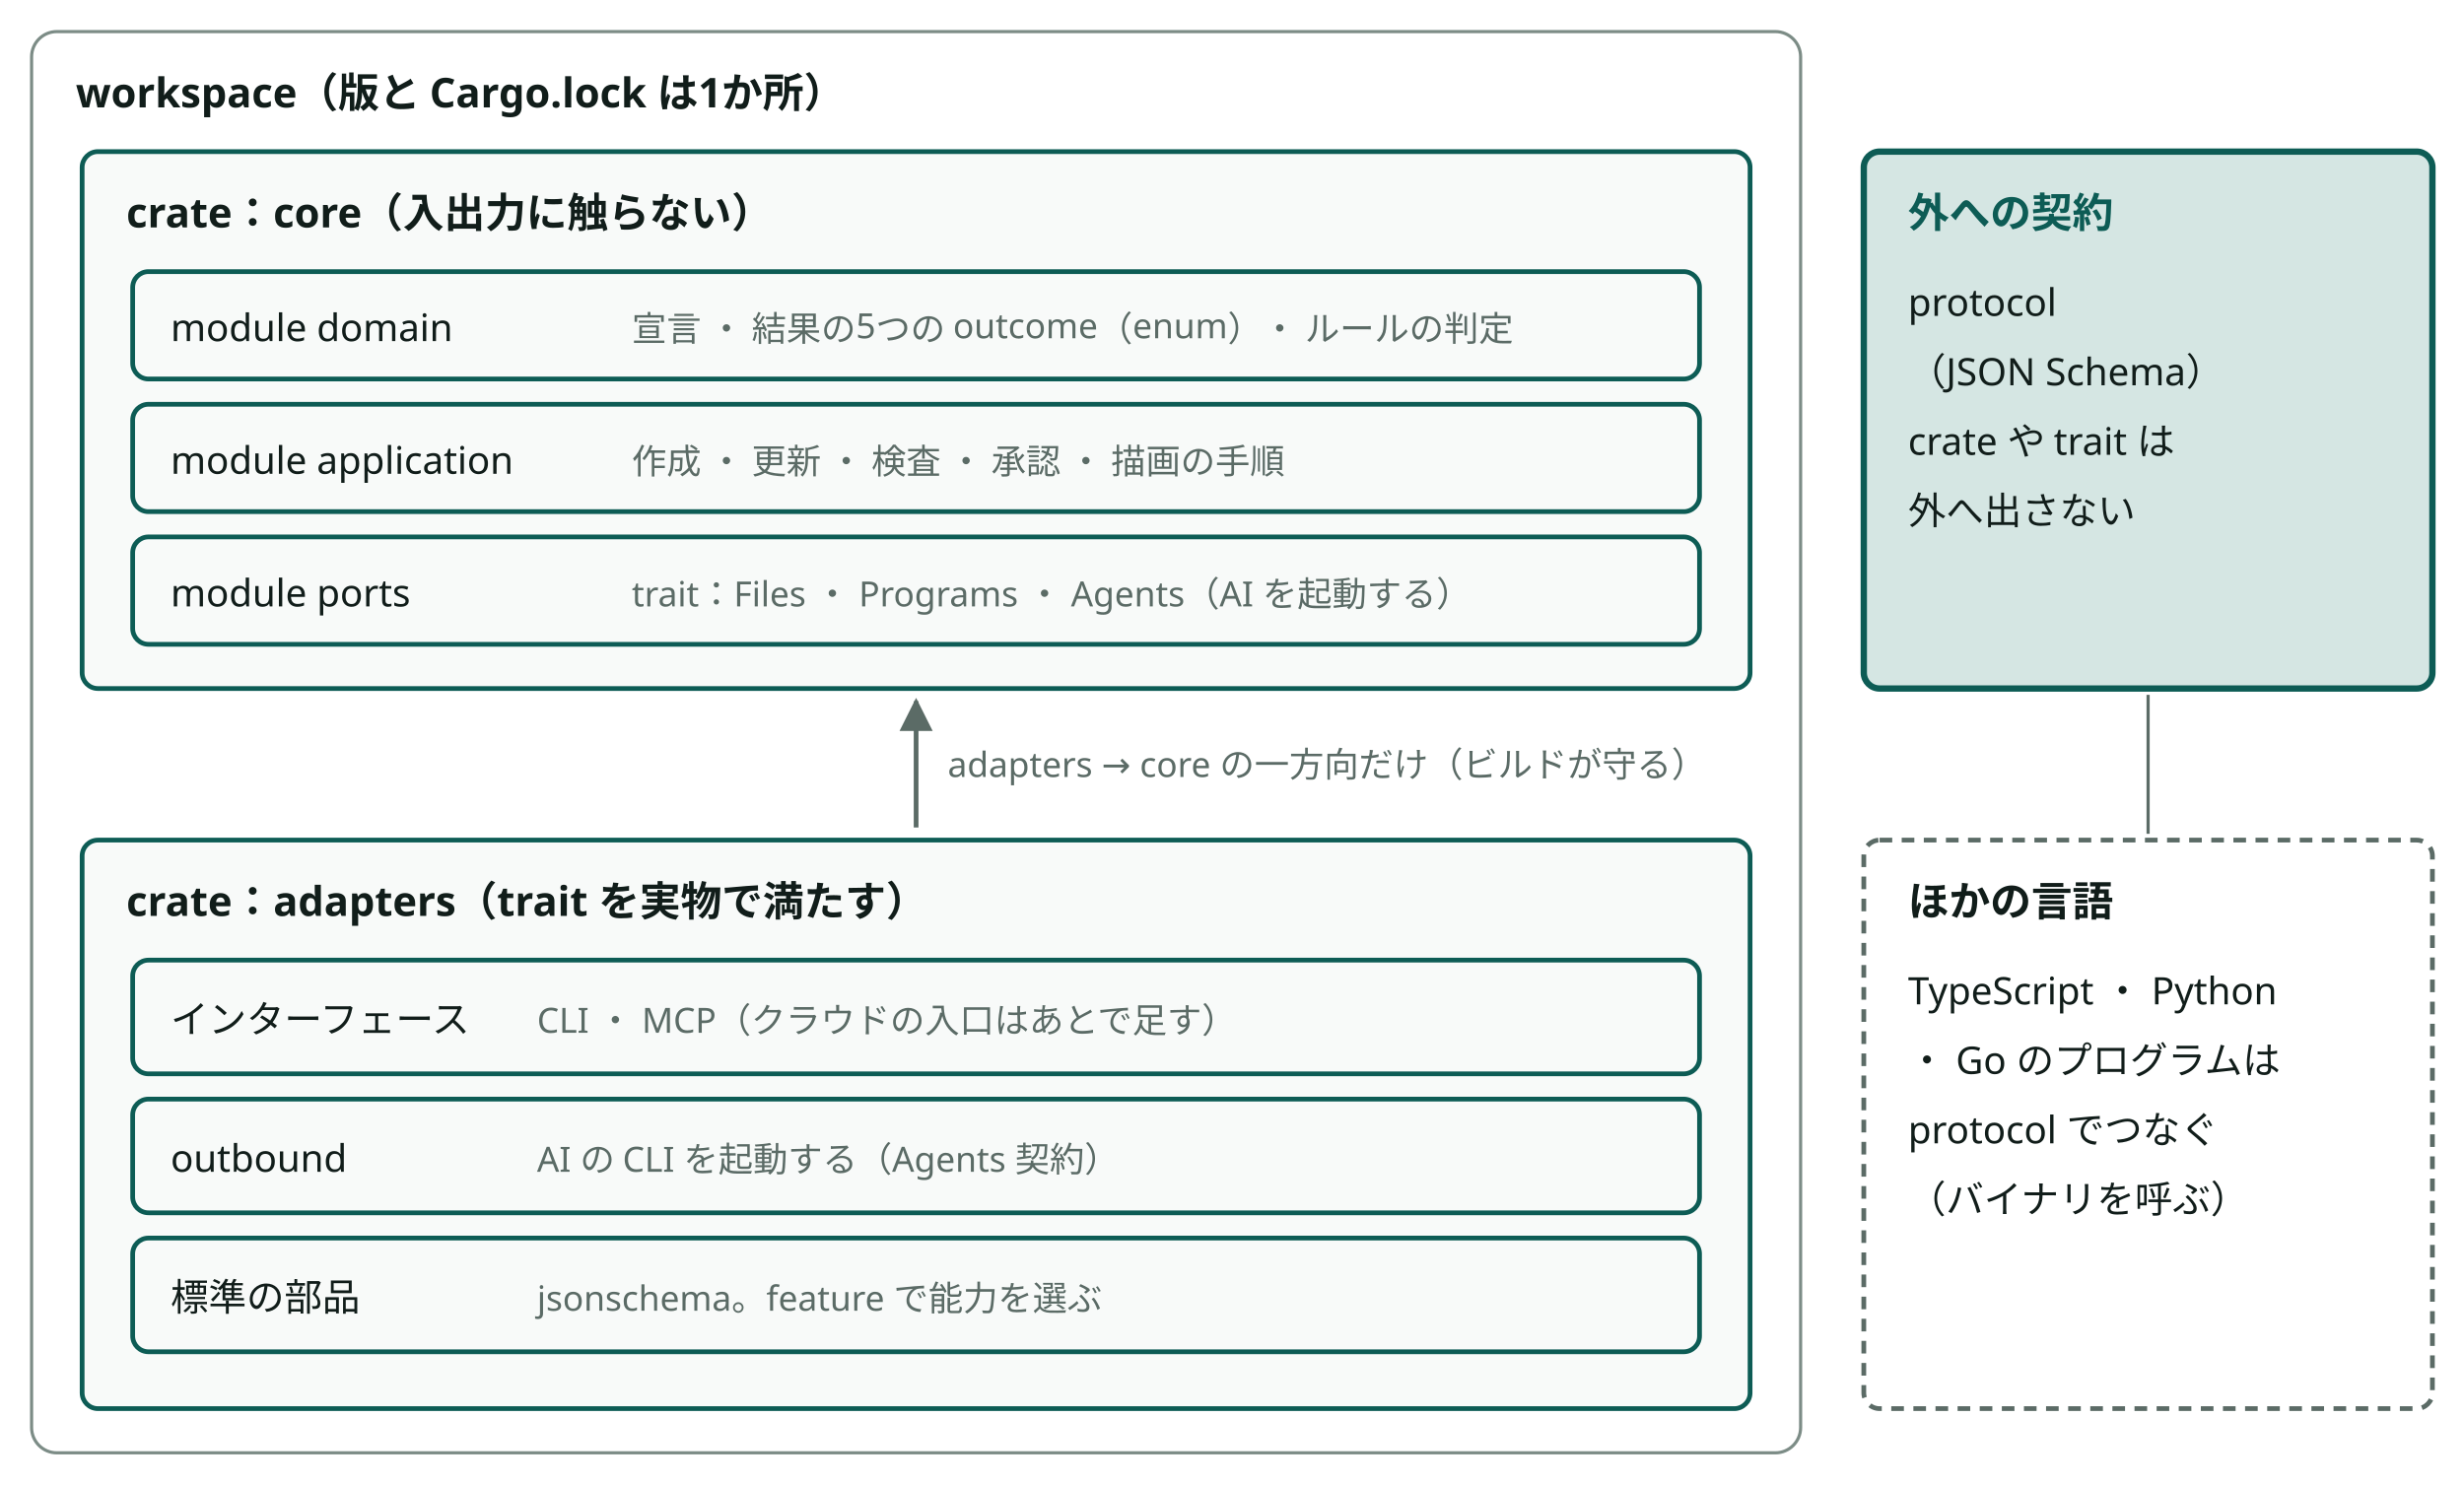
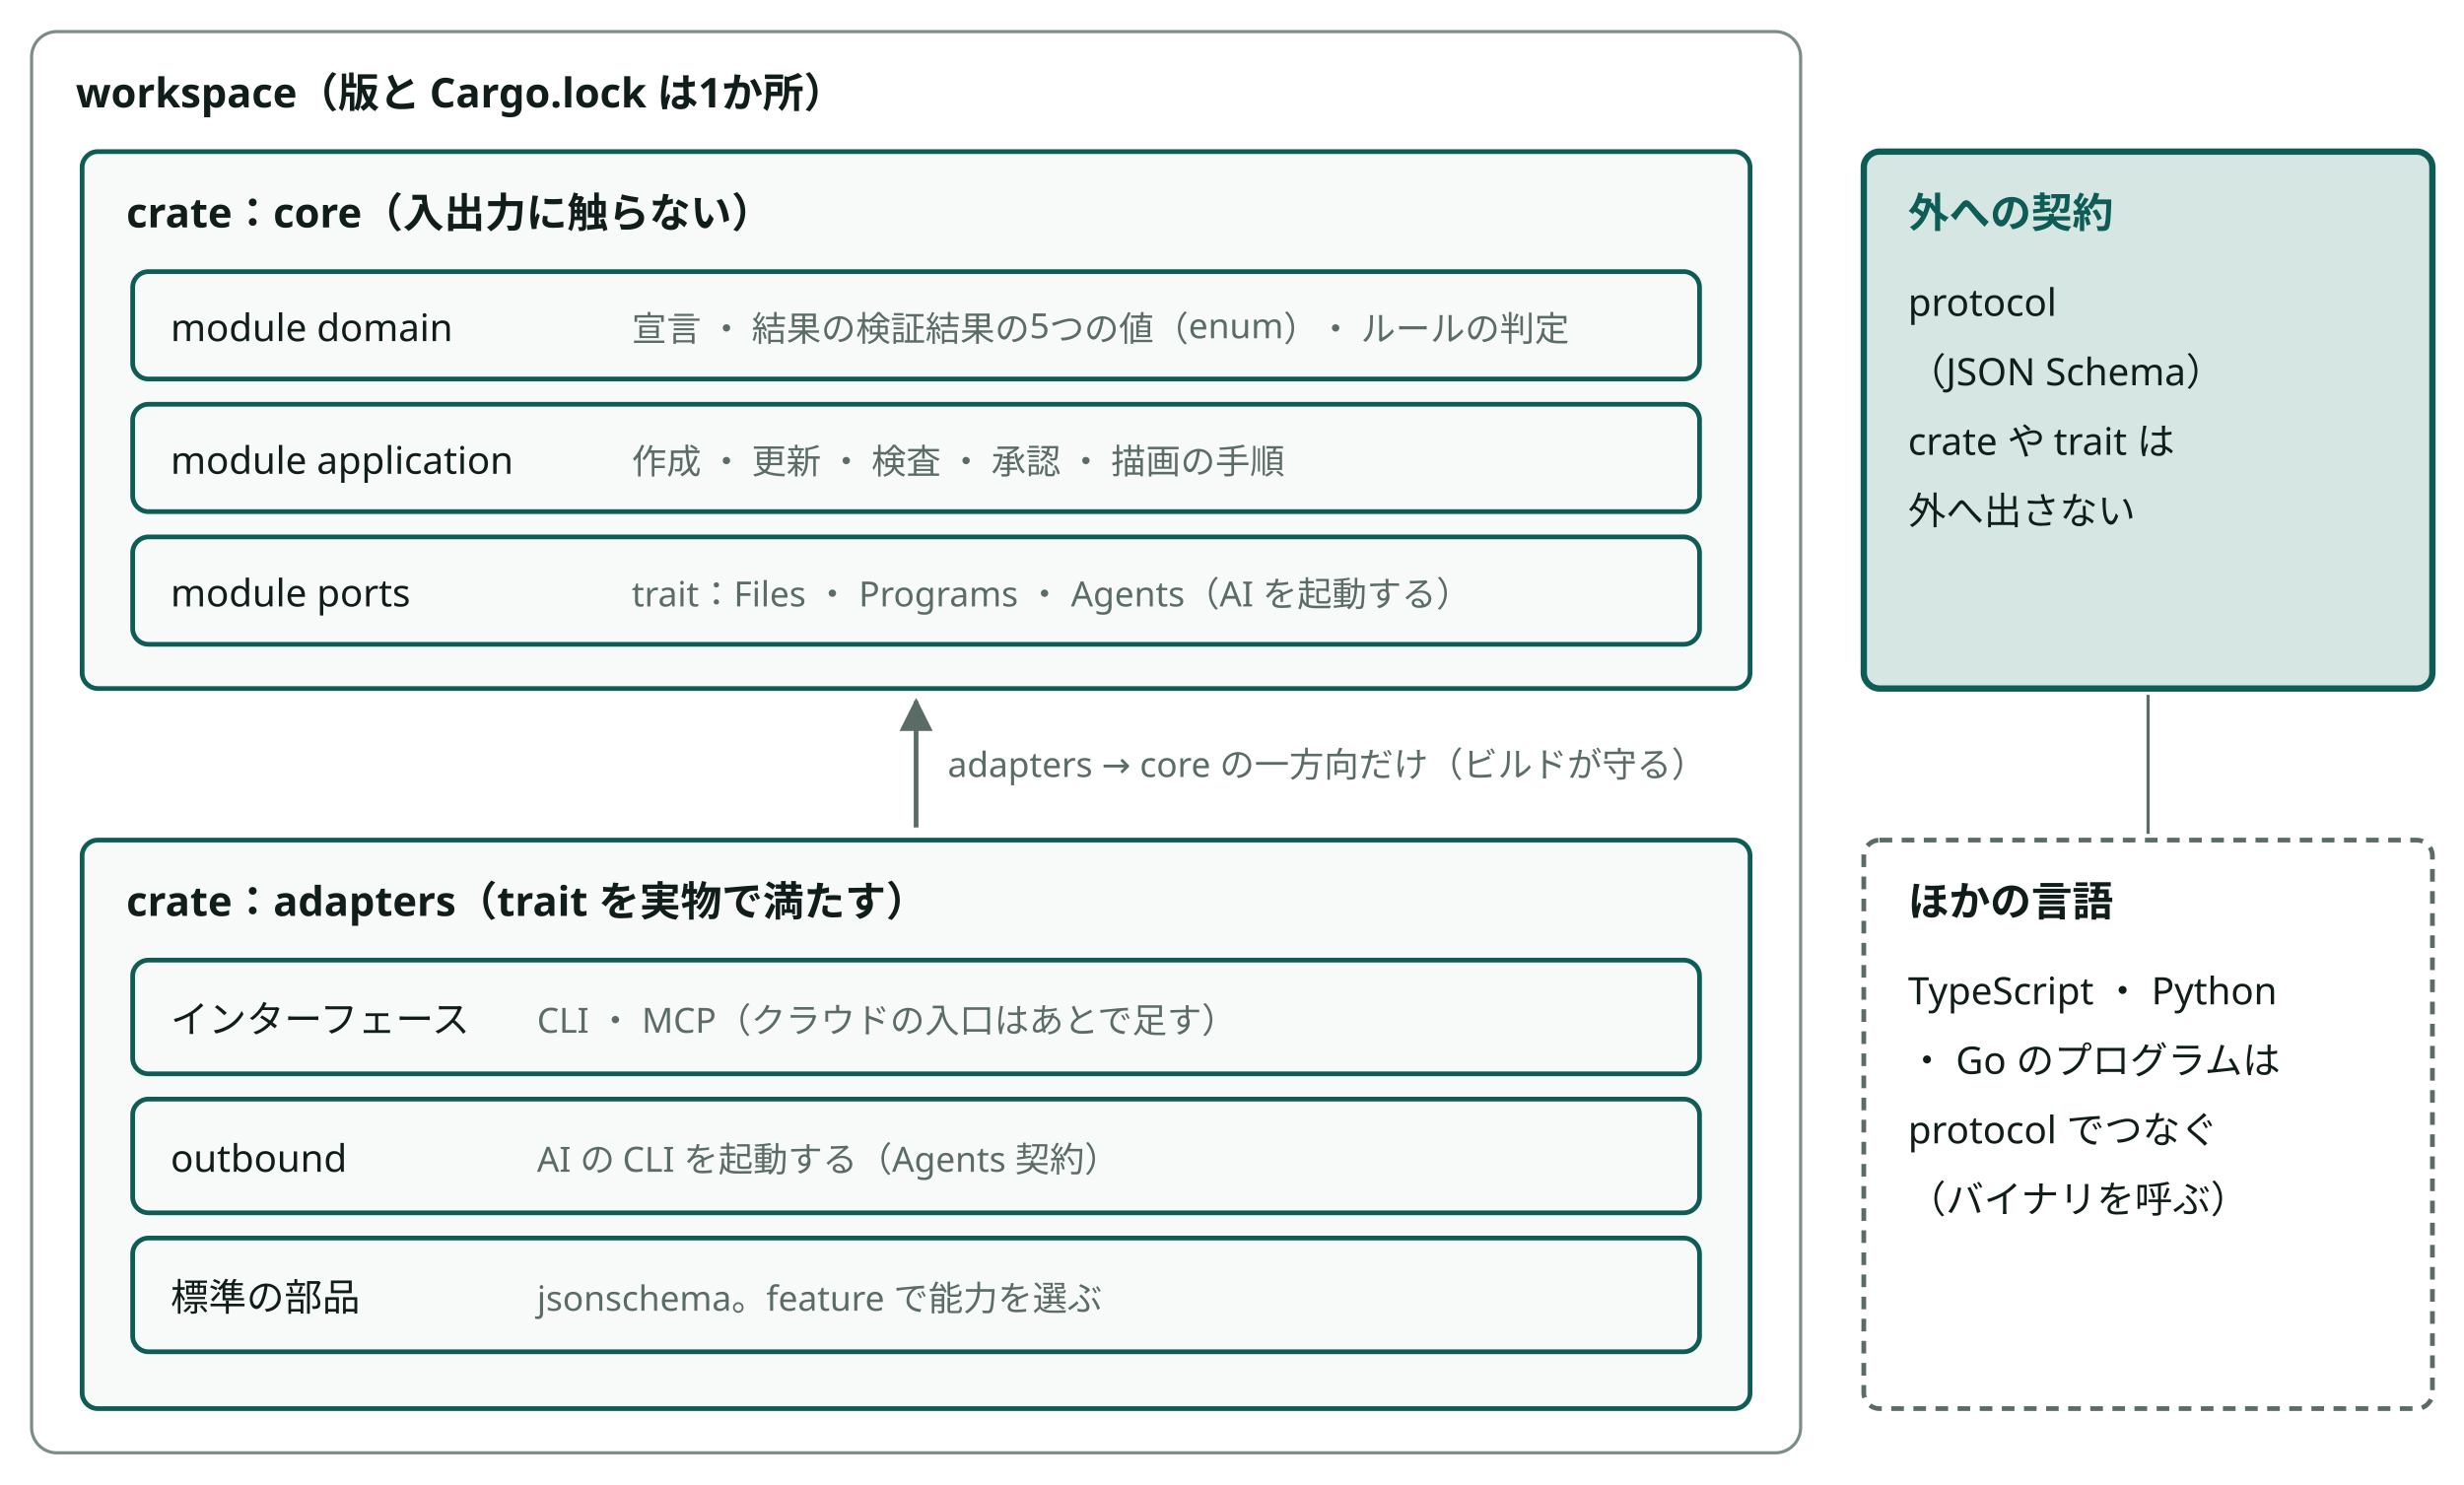
<svg viewBox="0 0 780 470" style="min-width:660px" role="img" aria-label="Rust の構成と、外への契約" class="dsvg">
-   <style data-dsvg="dark">.dsvg .area{stroke:var(--dsvg-line,#7C8C86)}.dsvg .title{fill:var(--dsvg-ink,#111D1A);font-size:13px;font-weight:700}.dsvg .box{fill:var(--dsvg-box-fill,#F8FAF9);stroke:var(--dsvg-accent,#0D5C55)}.dsvg .label{fill:var(--dsvg-ink,#111D1A);font-size:12px}.dsvg .note{fill:var(--dsvg-ink-soft,#5B6B66);font-size:11px}.dsvg .flow{stroke:var(--dsvg-ink-soft,#5B6B66)}.dsvg .box.focus{fill:var(--dsvg-accent-bg,#D5E6E3);stroke:var(--dsvg-accent,#0D5C55)}.dsvg .title.focus{fill:var(--dsvg-accent,#0D5C55);font-size:13px;font-weight:700}.dsvg .boundary{stroke:var(--dsvg-ink-soft,#5B6B66)}.dsvg .link{stroke:var(--dsvg-ink-soft,#5B6B66)}.dsvg #dsvg-c0a5838b-arrow-5B6B66 path{fill:var(--dsvg-ink-soft,#5B6B66)}@media (prefers-color-scheme:dark){:root:not([data-theme="light"]) .dsvg,.dsvg:root:not([data-theme="light"]){--dsvg-line:#62756F;--dsvg-ink:#E6EEEB;--dsvg-box-fill:#16211E;--dsvg-accent:#6CC9B8;--dsvg-ink-soft:#9DADA8;--dsvg-accent-bg:#173330}}:root[data-theme="dark"] .dsvg{--dsvg-line:#62756F;--dsvg-ink:#E6EEEB;--dsvg-box-fill:#16211E;--dsvg-accent:#6CC9B8;--dsvg-ink-soft:#9DADA8;--dsvg-accent-bg:#173330}</style>
+   <style data-dsvg="dark">.dsvg .area{stroke:var(--dsvg-line,#7C8C86)}.dsvg .title{fill:var(--dsvg-ink,#111D1A);font-size:13px;font-weight:700}.dsvg .box{fill:var(--dsvg-box-fill,#F8FAF9);stroke:var(--dsvg-accent,#0D5C55)}.dsvg .label{fill:var(--dsvg-ink,#111D1A);font-size:12px}.dsvg .note{fill:var(--dsvg-ink-soft,#5B6B66);font-size:11px}.dsvg .flow{stroke:var(--dsvg-ink-soft,#5B6B66)}.dsvg .box.focus{fill:var(--dsvg-accent-bg,#D5E6E3);stroke:var(--dsvg-accent,#0D5C55)}.dsvg .title.focus{fill:var(--dsvg-accent,#0D5C55);font-size:13px;font-weight:700}.dsvg .boundary{stroke:var(--dsvg-ink-soft,#5B6B66)}.dsvg .link{stroke:var(--dsvg-ink-soft,#5B6B66)}.dsvg #dsvg-6f865b5e-arrow-5B6B66 path{fill:var(--dsvg-ink-soft,#5B6B66)}@media (prefers-color-scheme:dark){:root:not([data-theme="light"]) .dsvg,.dsvg:root:not([data-theme="light"]){--dsvg-line:#62756F;--dsvg-ink:#E6EEEB;--dsvg-box-fill:#16211E;--dsvg-accent:#6CC9B8;--dsvg-ink-soft:#9DADA8;--dsvg-accent-bg:#173330}}:root[data-theme="dark"] .dsvg{--dsvg-line:#62756F;--dsvg-ink:#E6EEEB;--dsvg-box-fill:#16211E;--dsvg-accent:#6CC9B8;--dsvg-ink-soft:#9DADA8;--dsvg-accent-bg:#173330}</style>
  <defs data-dsvg="marker">
-     <marker id="dsvg-c0a5838b-arrow-5B6B66" viewBox="0 0 10 10" refX="9" refY="5" markerWidth="7" markerHeight="7" orient="auto-start-reverse">
+     <marker id="dsvg-6f865b5e-arrow-5B6B66" viewBox="0 0 10 10" refX="9" refY="5" markerWidth="7" markerHeight="7" orient="auto-start-reverse">
      <path d="M0,0 L10,5 L0,10 z" fill="#5B6B66" />
    </marker>
  </defs>
  <rect class="area" x="10" y="10" width="560" height="450" fill="none" stroke="#7C8C86" stroke-width="1" rx="8" />
  <text class="title" x="24" y="34" font-family="Noto Sans JP, Hiragino Kaku Gothic ProN, sans-serif" font-size="13" font-weight="700" fill="#111D1A">workspace（版と Cargo.lock は1か所）</text>
  <rect class="box" x="26" y="48" width="528" height="170" fill="#F8FAF9" stroke="#0D5C55" stroke-width="1.5" rx="5" />
  <text class="title" x="40" y="72" font-family="Noto Sans JP, Hiragino Kaku Gothic ProN, sans-serif" font-size="13" font-weight="700" fill="#111D1A">crate：core（入出力に触らない）</text>
  <rect class="box" x="42" y="86" width="496" height="34" fill="#F8FAF9" stroke="#0D5C55" stroke-width="1.5" rx="5" />
  <text class="label" x="54" y="108" font-family="Noto Sans JP, Hiragino Kaku Gothic ProN, sans-serif" font-size="12" fill="#111D1A">module domain</text>
-   <text class="note" x="200" y="108" font-family="Noto Sans JP, Hiragino Kaku Gothic ProN, sans-serif" font-size="11" fill="#5B6B66">宣言 ・ 結果の5つの outcome（enum）・ ルールの判定</text>
+   <text class="note" x="200" y="108" font-family="Noto Sans JP, Hiragino Kaku Gothic ProN, sans-serif" font-size="11" fill="#5B6B66">宣言 ・ 結果の検証結果の5つの値（enum）・ ルールの判定</text>
  <rect class="box" x="42" y="128" width="496" height="34" fill="#F8FAF9" stroke="#0D5C55" stroke-width="1.5" rx="5" />
  <text class="label" x="54" y="150" font-family="Noto Sans JP, Hiragino Kaku Gothic ProN, sans-serif" font-size="12" fill="#111D1A">module application</text>
  <text class="note" x="200" y="150" font-family="Noto Sans JP, Hiragino Kaku Gothic ProN, sans-serif" font-size="11" fill="#5B6B66">作成 ・ 更新 ・ 検査 ・ 承認 ・ 描画の手順</text>
  <rect class="box" x="42" y="170" width="496" height="34" fill="#F8FAF9" stroke="#0D5C55" stroke-width="1.5" rx="5" />
  <text class="label" x="54" y="192" font-family="Noto Sans JP, Hiragino Kaku Gothic ProN, sans-serif" font-size="12" fill="#111D1A">module ports</text>
  <text class="note" x="200" y="192" font-family="Noto Sans JP, Hiragino Kaku Gothic ProN, sans-serif" font-size="11" fill="#5B6B66">trait：Files ・ Programs ・ Agents（AI を起動する）</text>
-   <path class="flow" d="M290,262 V222" fill="none" stroke="#5B6B66" stroke-width="1.5" marker-end="url(#dsvg-c0a5838b-arrow-5B6B66)" />
+   <path class="flow" d="M290,262 V222" fill="none" stroke="#5B6B66" stroke-width="1.5" marker-end="url(#dsvg-6f865b5e-arrow-5B6B66)" />
  <text class="note" x="300" y="246" font-family="Noto Sans JP, Hiragino Kaku Gothic ProN, sans-serif" font-size="11" fill="#5B6B66">adapters → core の一方向だけ（ビルドが守る）</text>
  <rect class="box" x="26" y="266" width="528" height="180" fill="#F8FAF9" stroke="#0D5C55" stroke-width="1.5" rx="5" />
  <text class="title" x="40" y="290" font-family="Noto Sans JP, Hiragino Kaku Gothic ProN, sans-serif" font-size="13" font-weight="700" fill="#111D1A">crate：adapters（trait を実物で満たす）</text>
  <rect class="box" x="42" y="304" width="496" height="36" fill="#F8FAF9" stroke="#0D5C55" stroke-width="1.5" rx="5" />
  <text class="label" x="54" y="327" font-family="Noto Sans JP, Hiragino Kaku Gothic ProN, sans-serif" font-size="12" fill="#111D1A">インターフェース</text>
  <text class="note" x="170" y="327" font-family="Noto Sans JP, Hiragino Kaku Gothic ProN, sans-serif" font-size="11" fill="#5B6B66">CLI ・ MCP（クラウドの入口はあとで足す）</text>
  <rect class="box" x="42" y="348" width="496" height="36" fill="#F8FAF9" stroke="#0D5C55" stroke-width="1.5" rx="5" />
  <text class="label" x="54" y="371" font-family="Noto Sans JP, Hiragino Kaku Gothic ProN, sans-serif" font-size="12" fill="#111D1A">outbound</text>
  <text class="note" x="170" y="371" font-family="Noto Sans JP, Hiragino Kaku Gothic ProN, sans-serif" font-size="11" fill="#5B6B66">AI の CLI を起動する（Agents 契約）</text>
  <rect class="box" x="42" y="392" width="496" height="36" fill="#F8FAF9" stroke="#0D5C55" stroke-width="1.5" rx="5" />
  <text class="label" x="54" y="415" font-family="Noto Sans JP, Hiragino Kaku Gothic ProN, sans-serif" font-size="12" fill="#111D1A">標準の部品</text>
  <text class="note" x="170" y="415" font-family="Noto Sans JP, Hiragino Kaku Gothic ProN, sans-serif" font-size="11" fill="#5B6B66">jsonschema。feature で能力を選ぶ</text>
  <rect class="box focus" x="590" y="48" width="180" height="170" fill="#D5E6E3" stroke="#0D5C55" stroke-width="2" rx="5" />
  <text class="title focus" x="604" y="72" font-family="Noto Sans JP, Hiragino Kaku Gothic ProN, sans-serif" font-size="13" font-weight="700" fill="#0D5C55">外への契約</text>
  <text class="label" x="604" y="100" font-family="Noto Sans JP, Hiragino Kaku Gothic ProN, sans-serif" font-size="12" fill="#111D1A">protocol</text>
  <text class="label" x="604" y="122" font-family="Noto Sans JP, Hiragino Kaku Gothic ProN, sans-serif" font-size="12" fill="#111D1A">（JSON Schema）</text>
  <text class="label" x="604" y="144" font-family="Noto Sans JP, Hiragino Kaku Gothic ProN, sans-serif" font-size="12" fill="#111D1A">crate や trait は</text>
  <text class="label" x="604" y="166" font-family="Noto Sans JP, Hiragino Kaku Gothic ProN, sans-serif" font-size="12" fill="#111D1A">外へ出さない</text>
  <rect class="boundary" x="590" y="266" width="180" height="180" fill="none" stroke="#5B6B66" stroke-width="1.5" stroke-dasharray="4 3" rx="5" />
  <text class="title" x="604" y="290" font-family="Noto Sans JP, Hiragino Kaku Gothic ProN, sans-serif" font-size="13" font-weight="700" fill="#111D1A">ほかの言語</text>
  <text class="label" x="604" y="318" font-family="Noto Sans JP, Hiragino Kaku Gothic ProN, sans-serif" font-size="12" fill="#111D1A">TypeScript ・ Python</text>
  <text class="label" x="604" y="340" font-family="Noto Sans JP, Hiragino Kaku Gothic ProN, sans-serif" font-size="12" fill="#111D1A">・ Go のプログラムは</text>
  <text class="label" x="604" y="362" font-family="Noto Sans JP, Hiragino Kaku Gothic ProN, sans-serif" font-size="12" fill="#111D1A">protocol でつなぐ</text>
  <text class="label" x="604" y="384" font-family="Noto Sans JP, Hiragino Kaku Gothic ProN, sans-serif" font-size="12" fill="#111D1A">（バイナリを呼ぶ）</text>
  <path class="link" d="M680,220 V264" fill="none" stroke="#5B6B66" stroke-width="1" />
</svg>
